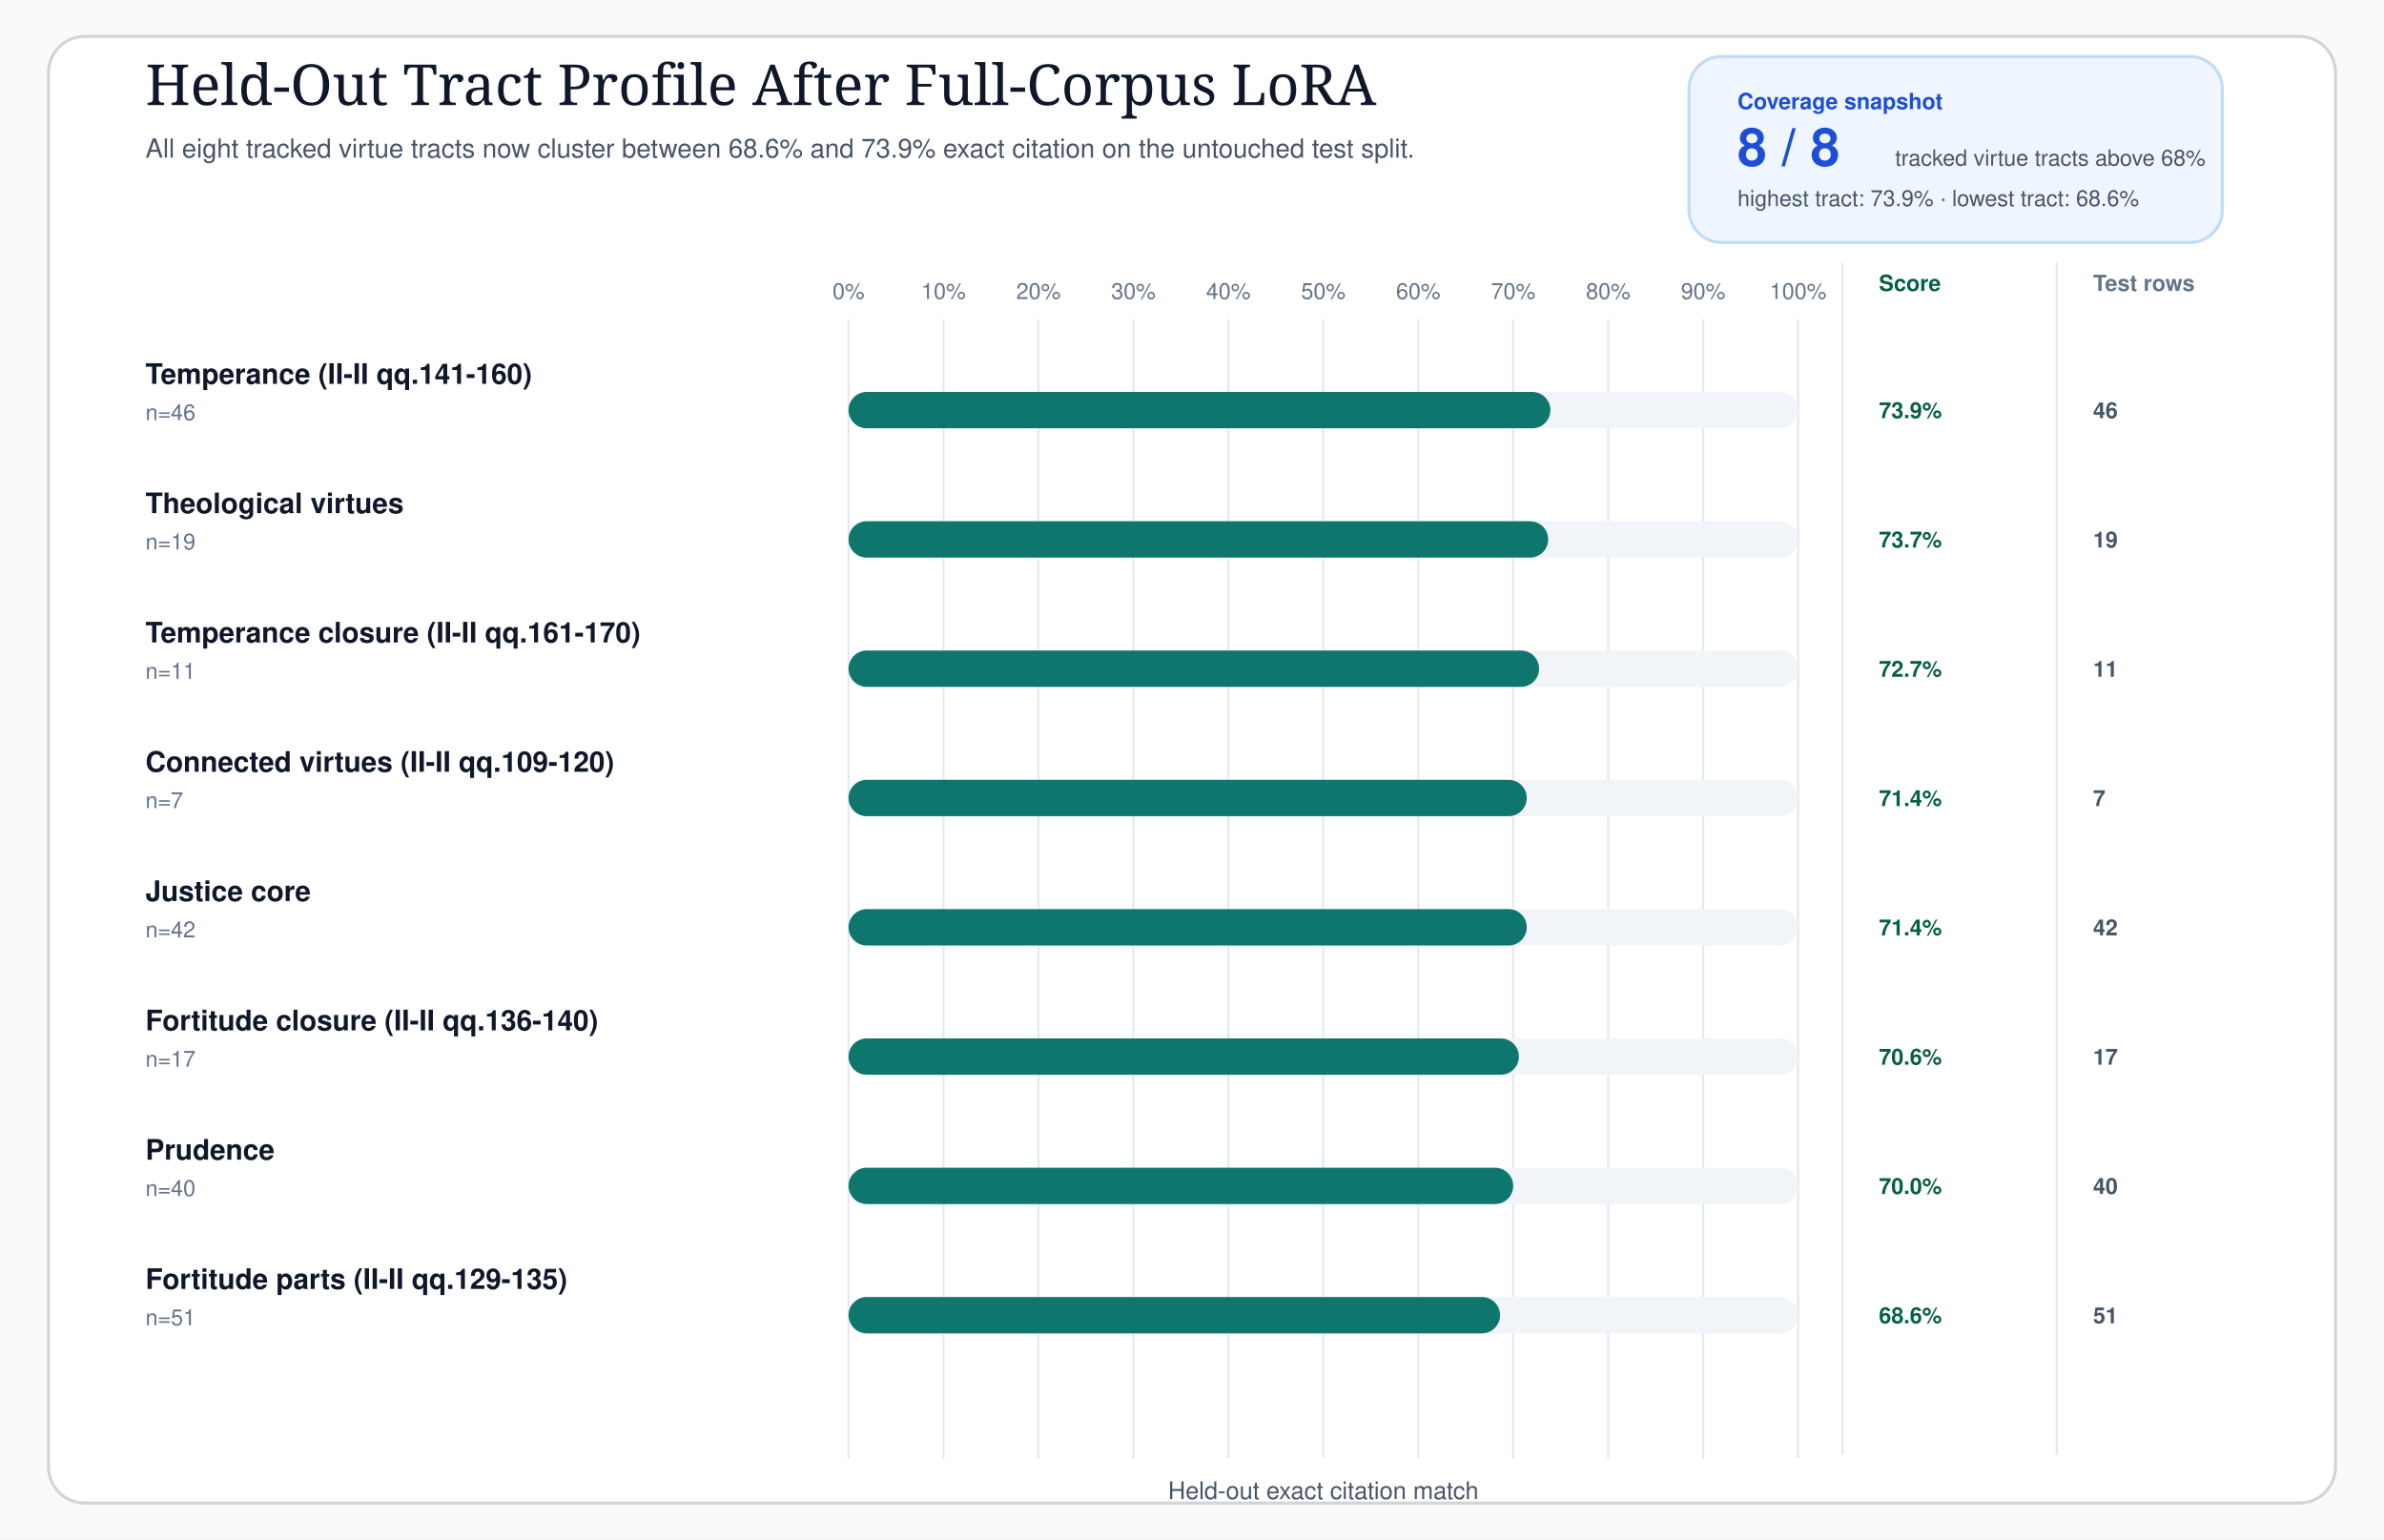
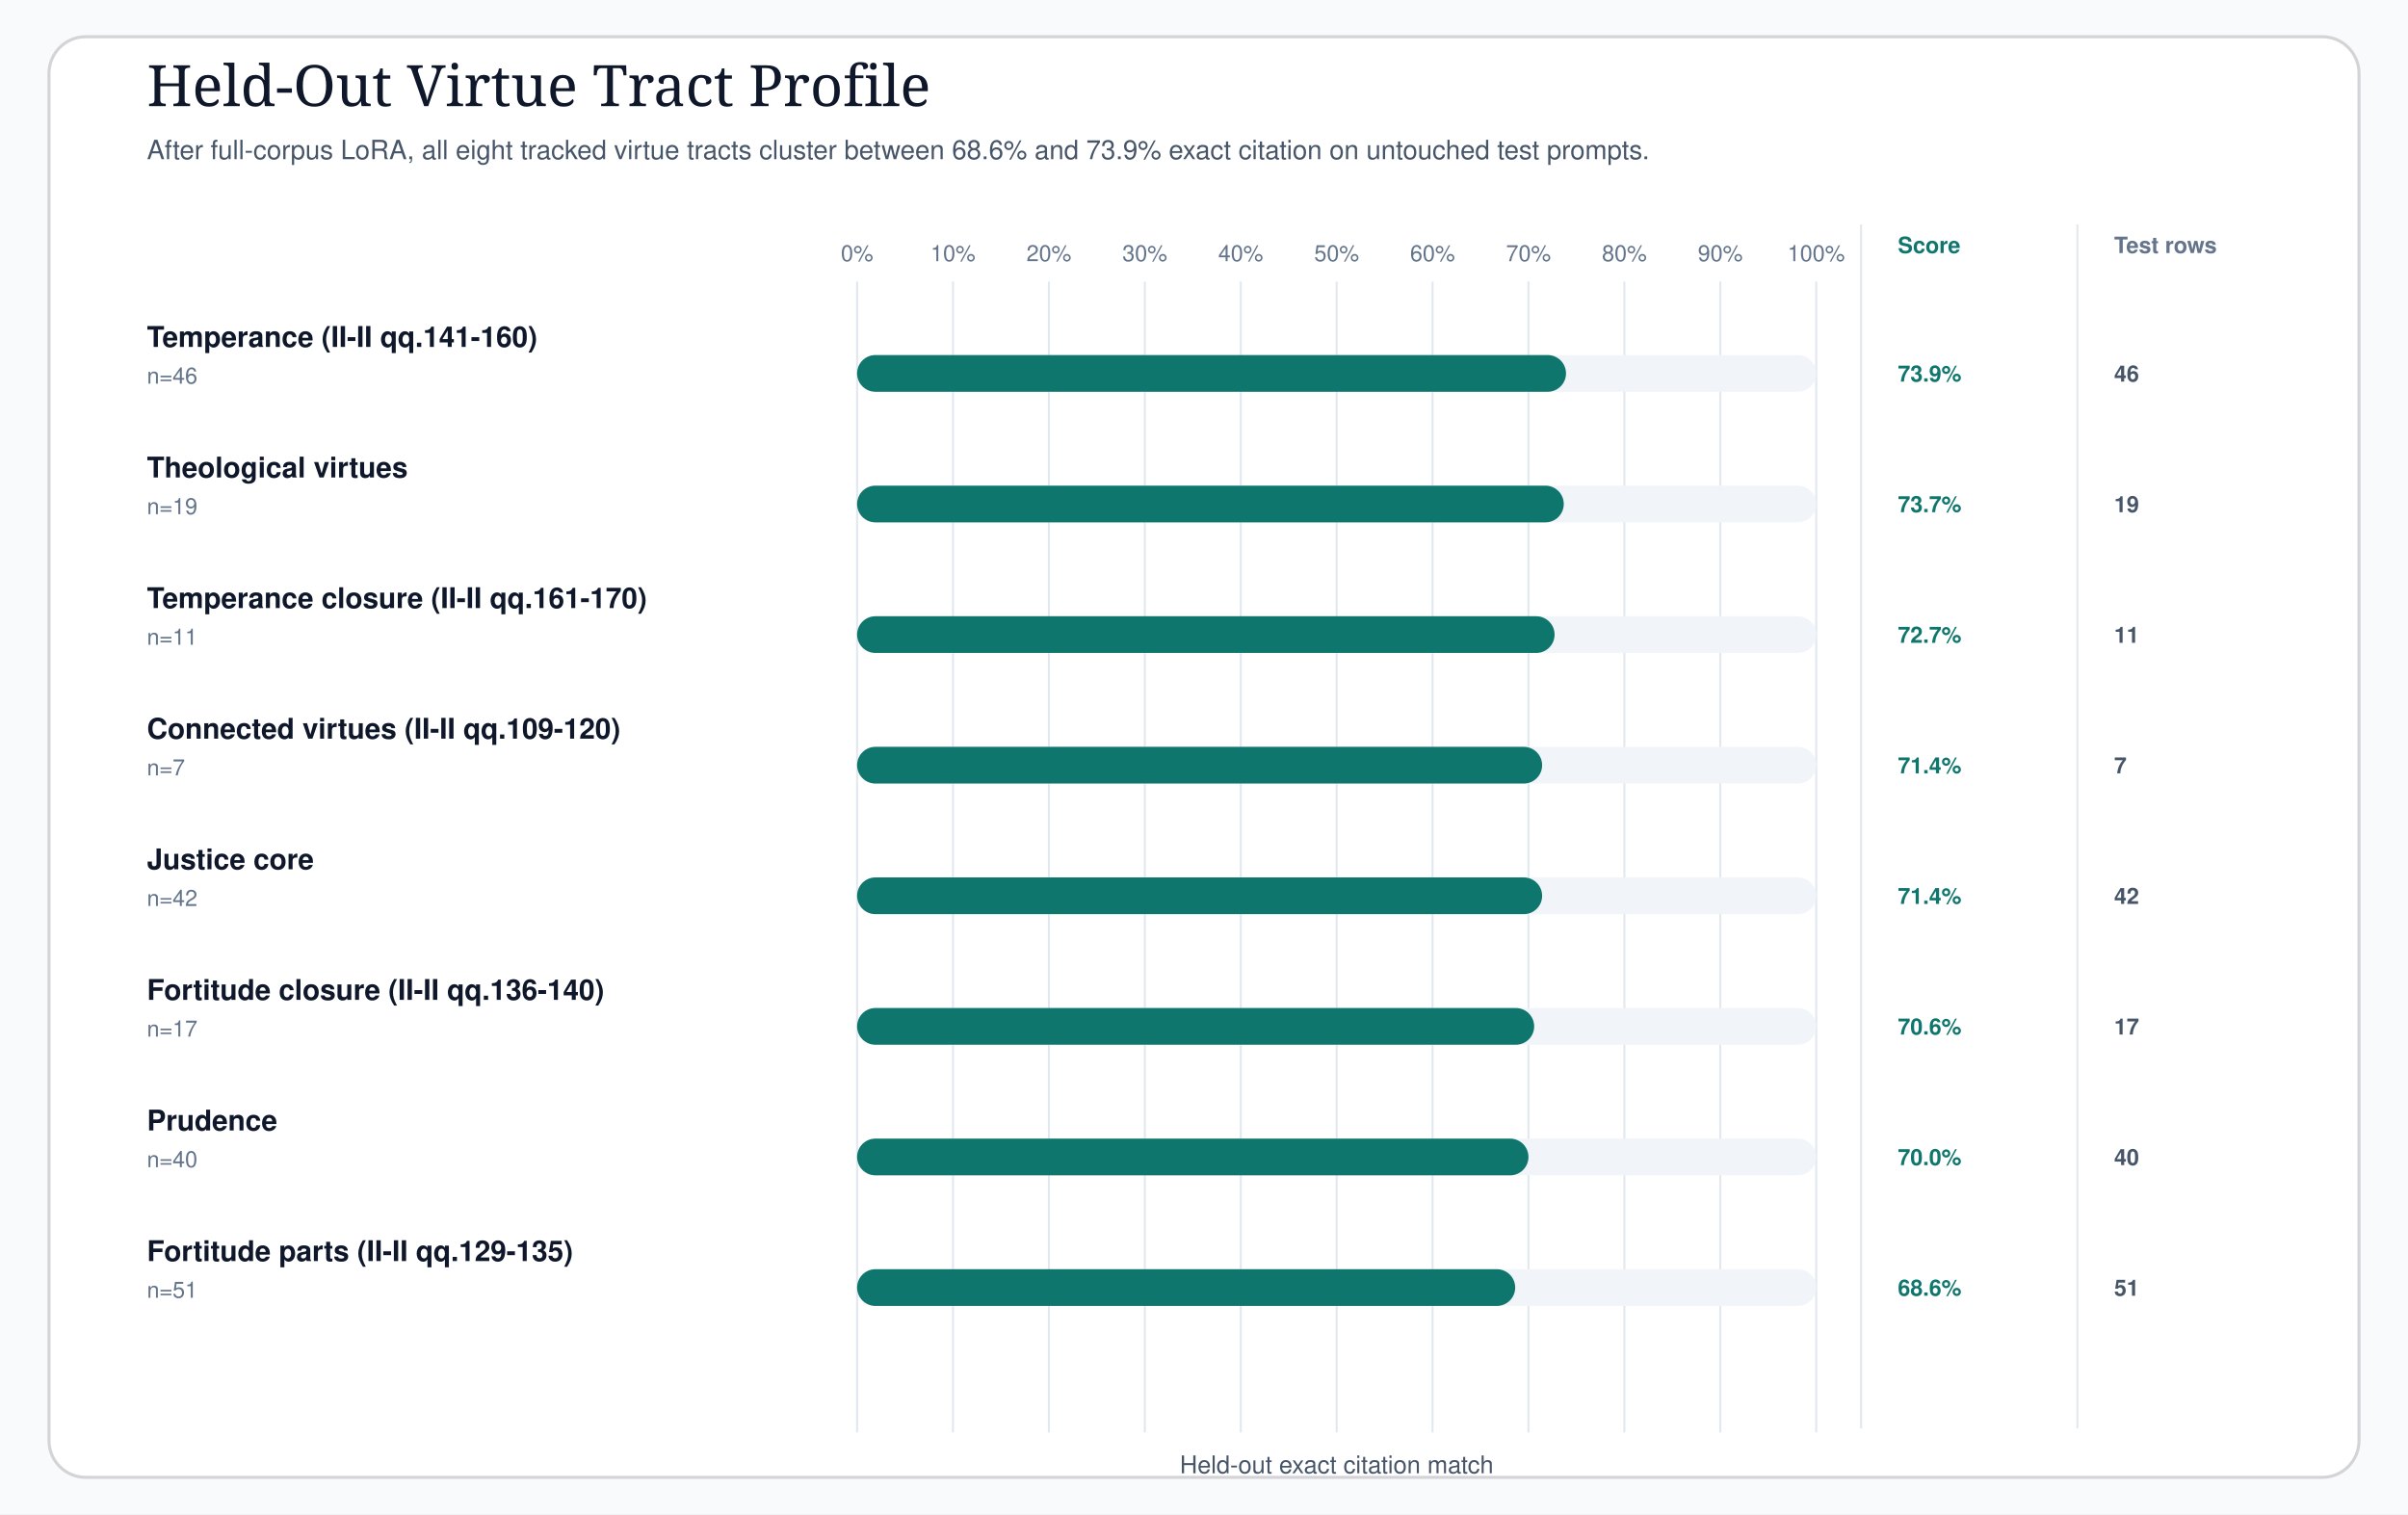
- <svg xmlns="http://www.w3.org/2000/svg" width="1180" height="762" viewBox="0 0 1180 762" role="img" aria-labelledby="title desc">
+ <svg xmlns="http://www.w3.org/2000/svg" width="1180" height="742" viewBox="0 0 1180 742" role="img" aria-labelledby="title desc">
  <rect width="100%" height="100%" fill="#f8fafc" />
-   <rect x="24" y="18" width="1132" height="726" rx="18" fill="#ffffff" stroke="#d4d4d8" stroke-width="1.5" />
-   <text x="72" y="52" font-size="28" font-family="Georgia, serif" fill="#0f172a">Held-Out Tract Profile After Full-Corpus LoRA</text>
-   <text x="72" y="78" font-size="13" font-family="Helvetica, Arial, sans-serif" fill="#475569">All eight tracked virtue tracts now cluster between 68.6% and 73.9% exact citation on the untouched test split.</text>
-   <rect x="836" y="28" width="264" height="92" rx="16" fill="#eff6ff" stroke="#bfdbfe" stroke-width="1.5" />
-   <text x="860" y="54" font-size="11" font-family="Helvetica, Arial, sans-serif" font-weight="700" fill="#1d4ed8">Coverage snapshot</text>
-   <text x="860" y="82" font-size="26" font-family="Helvetica, Arial, sans-serif" font-weight="700" fill="#1d4ed8">8 / 8</text>
-   <text x="938" y="82" font-size="11" font-family="Helvetica, Arial, sans-serif" fill="#475569">tracked virtue tracts above 68%</text>
-   <text x="860" y="102" font-size="11" font-family="Helvetica, Arial, sans-serif" fill="#475569">highest tract: 73.9% · lowest tract: 68.6%</text>
-   <text x="930" y="144" font-size="11" font-family="Helvetica, Arial, sans-serif" font-weight="700" fill="#065f46">Score</text>
-   <text x="1036" y="144" font-size="11" font-family="Helvetica, Arial, sans-serif" font-weight="700" fill="#64748b">Test rows</text>
-   <line x1="912" y1="130" x2="912" y2="720" stroke="#e2e8f0" stroke-width="1" />
-   <line x1="1018" y1="130" x2="1018" y2="720" stroke="#e2e8f0" stroke-width="1" />
-   <line x1="420.0" y1="158" x2="420.0" y2="722" stroke="#e2e8f0" stroke-width="1" />
-   <text x="420.0" y="148" text-anchor="middle" font-size="11" font-family="Helvetica, Arial, sans-serif" fill="#64748b">0%</text>
-   <line x1="467.0" y1="158" x2="467.0" y2="722" stroke="#e2e8f0" stroke-width="1" />
-   <text x="467.0" y="148" text-anchor="middle" font-size="11" font-family="Helvetica, Arial, sans-serif" fill="#64748b">10%</text>
-   <line x1="514.0" y1="158" x2="514.0" y2="722" stroke="#e2e8f0" stroke-width="1" />
-   <text x="514.0" y="148" text-anchor="middle" font-size="11" font-family="Helvetica, Arial, sans-serif" fill="#64748b">20%</text>
-   <line x1="561.0" y1="158" x2="561.0" y2="722" stroke="#e2e8f0" stroke-width="1" />
-   <text x="561.0" y="148" text-anchor="middle" font-size="11" font-family="Helvetica, Arial, sans-serif" fill="#64748b">30%</text>
-   <line x1="608.0" y1="158" x2="608.0" y2="722" stroke="#e2e8f0" stroke-width="1" />
-   <text x="608.0" y="148" text-anchor="middle" font-size="11" font-family="Helvetica, Arial, sans-serif" fill="#64748b">40%</text>
-   <line x1="655.0" y1="158" x2="655.0" y2="722" stroke="#e2e8f0" stroke-width="1" />
-   <text x="655.0" y="148" text-anchor="middle" font-size="11" font-family="Helvetica, Arial, sans-serif" fill="#64748b">50%</text>
-   <line x1="702.0" y1="158" x2="702.0" y2="722" stroke="#e2e8f0" stroke-width="1" />
-   <text x="702.0" y="148" text-anchor="middle" font-size="11" font-family="Helvetica, Arial, sans-serif" fill="#64748b">60%</text>
-   <line x1="749.0" y1="158" x2="749.0" y2="722" stroke="#e2e8f0" stroke-width="1" />
-   <text x="749.0" y="148" text-anchor="middle" font-size="11" font-family="Helvetica, Arial, sans-serif" fill="#64748b">70%</text>
-   <line x1="796.0" y1="158" x2="796.0" y2="722" stroke="#e2e8f0" stroke-width="1" />
-   <text x="796.0" y="148" text-anchor="middle" font-size="11" font-family="Helvetica, Arial, sans-serif" fill="#64748b">80%</text>
-   <line x1="843.0" y1="158" x2="843.0" y2="722" stroke="#e2e8f0" stroke-width="1" />
-   <text x="843.0" y="148" text-anchor="middle" font-size="11" font-family="Helvetica, Arial, sans-serif" fill="#64748b">90%</text>
-   <line x1="890.0" y1="158" x2="890.0" y2="722" stroke="#e2e8f0" stroke-width="1" />
-   <text x="890.0" y="148" text-anchor="middle" font-size="11" font-family="Helvetica, Arial, sans-serif" fill="#64748b">100%</text>
-   <text x="72" y="190" font-size="14" font-family="Helvetica, Arial, sans-serif" font-weight="600" fill="#0f172a">Temperance (II-II qq.141-160)</text>
-   <text x="72" y="208" font-size="11" font-family="Helvetica, Arial, sans-serif" fill="#64748b">n=46</text>
-   <rect x="420" y="194" width="470" height="18" rx="9" fill="#f1f5f9" />
-   <rect x="420" y="194" width="347.4" height="18" rx="9" fill="#0f766e" />
-   <text x="930" y="207" font-size="11" font-family="Helvetica, Arial, sans-serif" font-weight="700" fill="#065f46">73.9%</text>
-   <text x="1036" y="207" font-size="11" font-family="Helvetica, Arial, sans-serif" font-weight="700" fill="#475569">46</text>
-   <text x="72" y="254" font-size="14" font-family="Helvetica, Arial, sans-serif" font-weight="600" fill="#0f172a">Theological virtues</text>
-   <text x="72" y="272" font-size="11" font-family="Helvetica, Arial, sans-serif" fill="#64748b">n=19</text>
-   <rect x="420" y="258" width="470" height="18" rx="9" fill="#f1f5f9" />
-   <rect x="420" y="258" width="346.3" height="18" rx="9" fill="#0f766e" />
-   <text x="930" y="271" font-size="11" font-family="Helvetica, Arial, sans-serif" font-weight="700" fill="#065f46">73.7%</text>
-   <text x="1036" y="271" font-size="11" font-family="Helvetica, Arial, sans-serif" font-weight="700" fill="#475569">19</text>
-   <text x="72" y="318" font-size="14" font-family="Helvetica, Arial, sans-serif" font-weight="600" fill="#0f172a">Temperance closure (II-II qq.161-170)</text>
-   <text x="72" y="336" font-size="11" font-family="Helvetica, Arial, sans-serif" fill="#64748b">n=11</text>
-   <rect x="420" y="322" width="470" height="18" rx="9" fill="#f1f5f9" />
-   <rect x="420" y="322" width="341.8" height="18" rx="9" fill="#0f766e" />
-   <text x="930" y="335" font-size="11" font-family="Helvetica, Arial, sans-serif" font-weight="700" fill="#065f46">72.7%</text>
-   <text x="1036" y="335" font-size="11" font-family="Helvetica, Arial, sans-serif" font-weight="700" fill="#475569">11</text>
-   <text x="72" y="382" font-size="14" font-family="Helvetica, Arial, sans-serif" font-weight="600" fill="#0f172a">Connected virtues (II-II qq.109-120)</text>
-   <text x="72" y="400" font-size="11" font-family="Helvetica, Arial, sans-serif" fill="#64748b">n=7</text>
-   <rect x="420" y="386" width="470" height="18" rx="9" fill="#f1f5f9" />
-   <rect x="420" y="386" width="335.7" height="18" rx="9" fill="#0f766e" />
-   <text x="930" y="399" font-size="11" font-family="Helvetica, Arial, sans-serif" font-weight="700" fill="#065f46">71.4%</text>
-   <text x="1036" y="399" font-size="11" font-family="Helvetica, Arial, sans-serif" font-weight="700" fill="#475569">7</text>
-   <text x="72" y="446" font-size="14" font-family="Helvetica, Arial, sans-serif" font-weight="600" fill="#0f172a">Justice core</text>
-   <text x="72" y="464" font-size="11" font-family="Helvetica, Arial, sans-serif" fill="#64748b">n=42</text>
-   <rect x="420" y="450" width="470" height="18" rx="9" fill="#f1f5f9" />
-   <rect x="420" y="450" width="335.7" height="18" rx="9" fill="#0f766e" />
-   <text x="930" y="463" font-size="11" font-family="Helvetica, Arial, sans-serif" font-weight="700" fill="#065f46">71.4%</text>
-   <text x="1036" y="463" font-size="11" font-family="Helvetica, Arial, sans-serif" font-weight="700" fill="#475569">42</text>
-   <text x="72" y="510" font-size="14" font-family="Helvetica, Arial, sans-serif" font-weight="600" fill="#0f172a">Fortitude closure (II-II qq.136-140)</text>
-   <text x="72" y="528" font-size="11" font-family="Helvetica, Arial, sans-serif" fill="#64748b">n=17</text>
-   <rect x="420" y="514" width="470" height="18" rx="9" fill="#f1f5f9" />
-   <rect x="420" y="514" width="331.8" height="18" rx="9" fill="#0f766e" />
-   <text x="930" y="527" font-size="11" font-family="Helvetica, Arial, sans-serif" font-weight="700" fill="#065f46">70.6%</text>
-   <text x="1036" y="527" font-size="11" font-family="Helvetica, Arial, sans-serif" font-weight="700" fill="#475569">17</text>
-   <text x="72" y="574" font-size="14" font-family="Helvetica, Arial, sans-serif" font-weight="600" fill="#0f172a">Prudence</text>
-   <text x="72" y="592" font-size="11" font-family="Helvetica, Arial, sans-serif" fill="#64748b">n=40</text>
-   <rect x="420" y="578" width="470" height="18" rx="9" fill="#f1f5f9" />
-   <rect x="420" y="578" width="329.0" height="18" rx="9" fill="#0f766e" />
-   <text x="930" y="591" font-size="11" font-family="Helvetica, Arial, sans-serif" font-weight="700" fill="#065f46">70.0%</text>
-   <text x="1036" y="591" font-size="11" font-family="Helvetica, Arial, sans-serif" font-weight="700" fill="#475569">40</text>
-   <text x="72" y="638" font-size="14" font-family="Helvetica, Arial, sans-serif" font-weight="600" fill="#0f172a">Fortitude parts (II-II qq.129-135)</text>
-   <text x="72" y="656" font-size="11" font-family="Helvetica, Arial, sans-serif" fill="#64748b">n=51</text>
-   <rect x="420" y="642" width="470" height="18" rx="9" fill="#f1f5f9" />
-   <rect x="420" y="642" width="322.5" height="18" rx="9" fill="#0f766e" />
-   <text x="930" y="655" font-size="11" font-family="Helvetica, Arial, sans-serif" font-weight="700" fill="#065f46">68.6%</text>
-   <text x="1036" y="655" font-size="11" font-family="Helvetica, Arial, sans-serif" font-weight="700" fill="#475569">51</text>
-   <text x="655.0" y="742" font-size="12" font-family="Helvetica, Arial, sans-serif" text-anchor="middle" fill="#475569">Held-out exact citation match</text>
+   <rect x="24" y="18" width="1132" height="706" rx="18" fill="#ffffff" stroke="#d4d4d8" stroke-width="1.5" />
+   <text x="72" y="52" font-size="28" font-family="Georgia, serif" fill="#0f172a">Held-Out Virtue Tract Profile</text>
+   <text x="72" y="78" font-size="13" font-family="Helvetica, Arial, sans-serif" fill="#475569">After full-corpus LoRA, all eight tracked virtue tracts cluster between 68.6% and 73.9% exact citation on untouched test prompts.</text>
+   <text x="930" y="124" font-size="11" font-family="Helvetica, Arial, sans-serif" font-weight="700" fill="#0f766e">Score</text>
+   <text x="1036" y="124" font-size="11" font-family="Helvetica, Arial, sans-serif" font-weight="700" fill="#64748b">Test rows</text>
+   <line x1="912" y1="110" x2="912" y2="700" stroke="#e2e8f0" stroke-width="1" />
+   <line x1="1018" y1="110" x2="1018" y2="700" stroke="#e2e8f0" stroke-width="1" />
+   <line x1="420.0" y1="138" x2="420.0" y2="702" stroke="#e2e8f0" stroke-width="1" />
+   <text x="420.0" y="128" text-anchor="middle" font-size="11" font-family="Helvetica, Arial, sans-serif" fill="#64748b">0%</text>
+   <line x1="467.0" y1="138" x2="467.0" y2="702" stroke="#e2e8f0" stroke-width="1" />
+   <text x="467.0" y="128" text-anchor="middle" font-size="11" font-family="Helvetica, Arial, sans-serif" fill="#64748b">10%</text>
+   <line x1="514.0" y1="138" x2="514.0" y2="702" stroke="#e2e8f0" stroke-width="1" />
+   <text x="514.0" y="128" text-anchor="middle" font-size="11" font-family="Helvetica, Arial, sans-serif" fill="#64748b">20%</text>
+   <line x1="561.0" y1="138" x2="561.0" y2="702" stroke="#e2e8f0" stroke-width="1" />
+   <text x="561.0" y="128" text-anchor="middle" font-size="11" font-family="Helvetica, Arial, sans-serif" fill="#64748b">30%</text>
+   <line x1="608.0" y1="138" x2="608.0" y2="702" stroke="#e2e8f0" stroke-width="1" />
+   <text x="608.0" y="128" text-anchor="middle" font-size="11" font-family="Helvetica, Arial, sans-serif" fill="#64748b">40%</text>
+   <line x1="655.0" y1="138" x2="655.0" y2="702" stroke="#e2e8f0" stroke-width="1" />
+   <text x="655.0" y="128" text-anchor="middle" font-size="11" font-family="Helvetica, Arial, sans-serif" fill="#64748b">50%</text>
+   <line x1="702.0" y1="138" x2="702.0" y2="702" stroke="#e2e8f0" stroke-width="1" />
+   <text x="702.0" y="128" text-anchor="middle" font-size="11" font-family="Helvetica, Arial, sans-serif" fill="#64748b">60%</text>
+   <line x1="749.0" y1="138" x2="749.0" y2="702" stroke="#e2e8f0" stroke-width="1" />
+   <text x="749.0" y="128" text-anchor="middle" font-size="11" font-family="Helvetica, Arial, sans-serif" fill="#64748b">70%</text>
+   <line x1="796.0" y1="138" x2="796.0" y2="702" stroke="#e2e8f0" stroke-width="1" />
+   <text x="796.0" y="128" text-anchor="middle" font-size="11" font-family="Helvetica, Arial, sans-serif" fill="#64748b">80%</text>
+   <line x1="843.0" y1="138" x2="843.0" y2="702" stroke="#e2e8f0" stroke-width="1" />
+   <text x="843.0" y="128" text-anchor="middle" font-size="11" font-family="Helvetica, Arial, sans-serif" fill="#64748b">90%</text>
+   <line x1="890.0" y1="138" x2="890.0" y2="702" stroke="#e2e8f0" stroke-width="1" />
+   <text x="890.0" y="128" text-anchor="middle" font-size="11" font-family="Helvetica, Arial, sans-serif" fill="#64748b">100%</text>
+   <text x="72" y="170" font-size="14" font-family="Helvetica, Arial, sans-serif" font-weight="600" fill="#0f172a">Temperance (II-II qq.141-160)</text>
+   <text x="72" y="188" font-size="11" font-family="Helvetica, Arial, sans-serif" fill="#64748b">n=46</text>
+   <rect x="420" y="174" width="470" height="18" rx="9" fill="#f1f5f9" />
+   <rect x="420" y="174" width="347.4" height="18" rx="9" fill="#0f766e" />
+   <text x="930" y="187" font-size="11" font-family="Helvetica, Arial, sans-serif" font-weight="700" fill="#0f766e">73.9%</text>
+   <text x="1036" y="187" font-size="11" font-family="Helvetica, Arial, sans-serif" font-weight="700" fill="#475569">46</text>
+   <text x="72" y="234" font-size="14" font-family="Helvetica, Arial, sans-serif" font-weight="600" fill="#0f172a">Theological virtues</text>
+   <text x="72" y="252" font-size="11" font-family="Helvetica, Arial, sans-serif" fill="#64748b">n=19</text>
+   <rect x="420" y="238" width="470" height="18" rx="9" fill="#f1f5f9" />
+   <rect x="420" y="238" width="346.3" height="18" rx="9" fill="#0f766e" />
+   <text x="930" y="251" font-size="11" font-family="Helvetica, Arial, sans-serif" font-weight="700" fill="#0f766e">73.7%</text>
+   <text x="1036" y="251" font-size="11" font-family="Helvetica, Arial, sans-serif" font-weight="700" fill="#475569">19</text>
+   <text x="72" y="298" font-size="14" font-family="Helvetica, Arial, sans-serif" font-weight="600" fill="#0f172a">Temperance closure (II-II qq.161-170)</text>
+   <text x="72" y="316" font-size="11" font-family="Helvetica, Arial, sans-serif" fill="#64748b">n=11</text>
+   <rect x="420" y="302" width="470" height="18" rx="9" fill="#f1f5f9" />
+   <rect x="420" y="302" width="341.8" height="18" rx="9" fill="#0f766e" />
+   <text x="930" y="315" font-size="11" font-family="Helvetica, Arial, sans-serif" font-weight="700" fill="#0f766e">72.7%</text>
+   <text x="1036" y="315" font-size="11" font-family="Helvetica, Arial, sans-serif" font-weight="700" fill="#475569">11</text>
+   <text x="72" y="362" font-size="14" font-family="Helvetica, Arial, sans-serif" font-weight="600" fill="#0f172a">Connected virtues (II-II qq.109-120)</text>
+   <text x="72" y="380" font-size="11" font-family="Helvetica, Arial, sans-serif" fill="#64748b">n=7</text>
+   <rect x="420" y="366" width="470" height="18" rx="9" fill="#f1f5f9" />
+   <rect x="420" y="366" width="335.7" height="18" rx="9" fill="#0f766e" />
+   <text x="930" y="379" font-size="11" font-family="Helvetica, Arial, sans-serif" font-weight="700" fill="#0f766e">71.4%</text>
+   <text x="1036" y="379" font-size="11" font-family="Helvetica, Arial, sans-serif" font-weight="700" fill="#475569">7</text>
+   <text x="72" y="426" font-size="14" font-family="Helvetica, Arial, sans-serif" font-weight="600" fill="#0f172a">Justice core</text>
+   <text x="72" y="444" font-size="11" font-family="Helvetica, Arial, sans-serif" fill="#64748b">n=42</text>
+   <rect x="420" y="430" width="470" height="18" rx="9" fill="#f1f5f9" />
+   <rect x="420" y="430" width="335.7" height="18" rx="9" fill="#0f766e" />
+   <text x="930" y="443" font-size="11" font-family="Helvetica, Arial, sans-serif" font-weight="700" fill="#0f766e">71.4%</text>
+   <text x="1036" y="443" font-size="11" font-family="Helvetica, Arial, sans-serif" font-weight="700" fill="#475569">42</text>
+   <text x="72" y="490" font-size="14" font-family="Helvetica, Arial, sans-serif" font-weight="600" fill="#0f172a">Fortitude closure (II-II qq.136-140)</text>
+   <text x="72" y="508" font-size="11" font-family="Helvetica, Arial, sans-serif" fill="#64748b">n=17</text>
+   <rect x="420" y="494" width="470" height="18" rx="9" fill="#f1f5f9" />
+   <rect x="420" y="494" width="331.8" height="18" rx="9" fill="#0f766e" />
+   <text x="930" y="507" font-size="11" font-family="Helvetica, Arial, sans-serif" font-weight="700" fill="#0f766e">70.6%</text>
+   <text x="1036" y="507" font-size="11" font-family="Helvetica, Arial, sans-serif" font-weight="700" fill="#475569">17</text>
+   <text x="72" y="554" font-size="14" font-family="Helvetica, Arial, sans-serif" font-weight="600" fill="#0f172a">Prudence</text>
+   <text x="72" y="572" font-size="11" font-family="Helvetica, Arial, sans-serif" fill="#64748b">n=40</text>
+   <rect x="420" y="558" width="470" height="18" rx="9" fill="#f1f5f9" />
+   <rect x="420" y="558" width="329.0" height="18" rx="9" fill="#0f766e" />
+   <text x="930" y="571" font-size="11" font-family="Helvetica, Arial, sans-serif" font-weight="700" fill="#0f766e">70.0%</text>
+   <text x="1036" y="571" font-size="11" font-family="Helvetica, Arial, sans-serif" font-weight="700" fill="#475569">40</text>
+   <text x="72" y="618" font-size="14" font-family="Helvetica, Arial, sans-serif" font-weight="600" fill="#0f172a">Fortitude parts (II-II qq.129-135)</text>
+   <text x="72" y="636" font-size="11" font-family="Helvetica, Arial, sans-serif" fill="#64748b">n=51</text>
+   <rect x="420" y="622" width="470" height="18" rx="9" fill="#f1f5f9" />
+   <rect x="420" y="622" width="322.5" height="18" rx="9" fill="#0f766e" />
+   <text x="930" y="635" font-size="11" font-family="Helvetica, Arial, sans-serif" font-weight="700" fill="#0f766e">68.6%</text>
+   <text x="1036" y="635" font-size="11" font-family="Helvetica, Arial, sans-serif" font-weight="700" fill="#475569">51</text>
+   <text x="655.0" y="722" font-size="12" font-family="Helvetica, Arial, sans-serif" text-anchor="middle" fill="#475569">Held-out exact citation match</text>
</svg>
